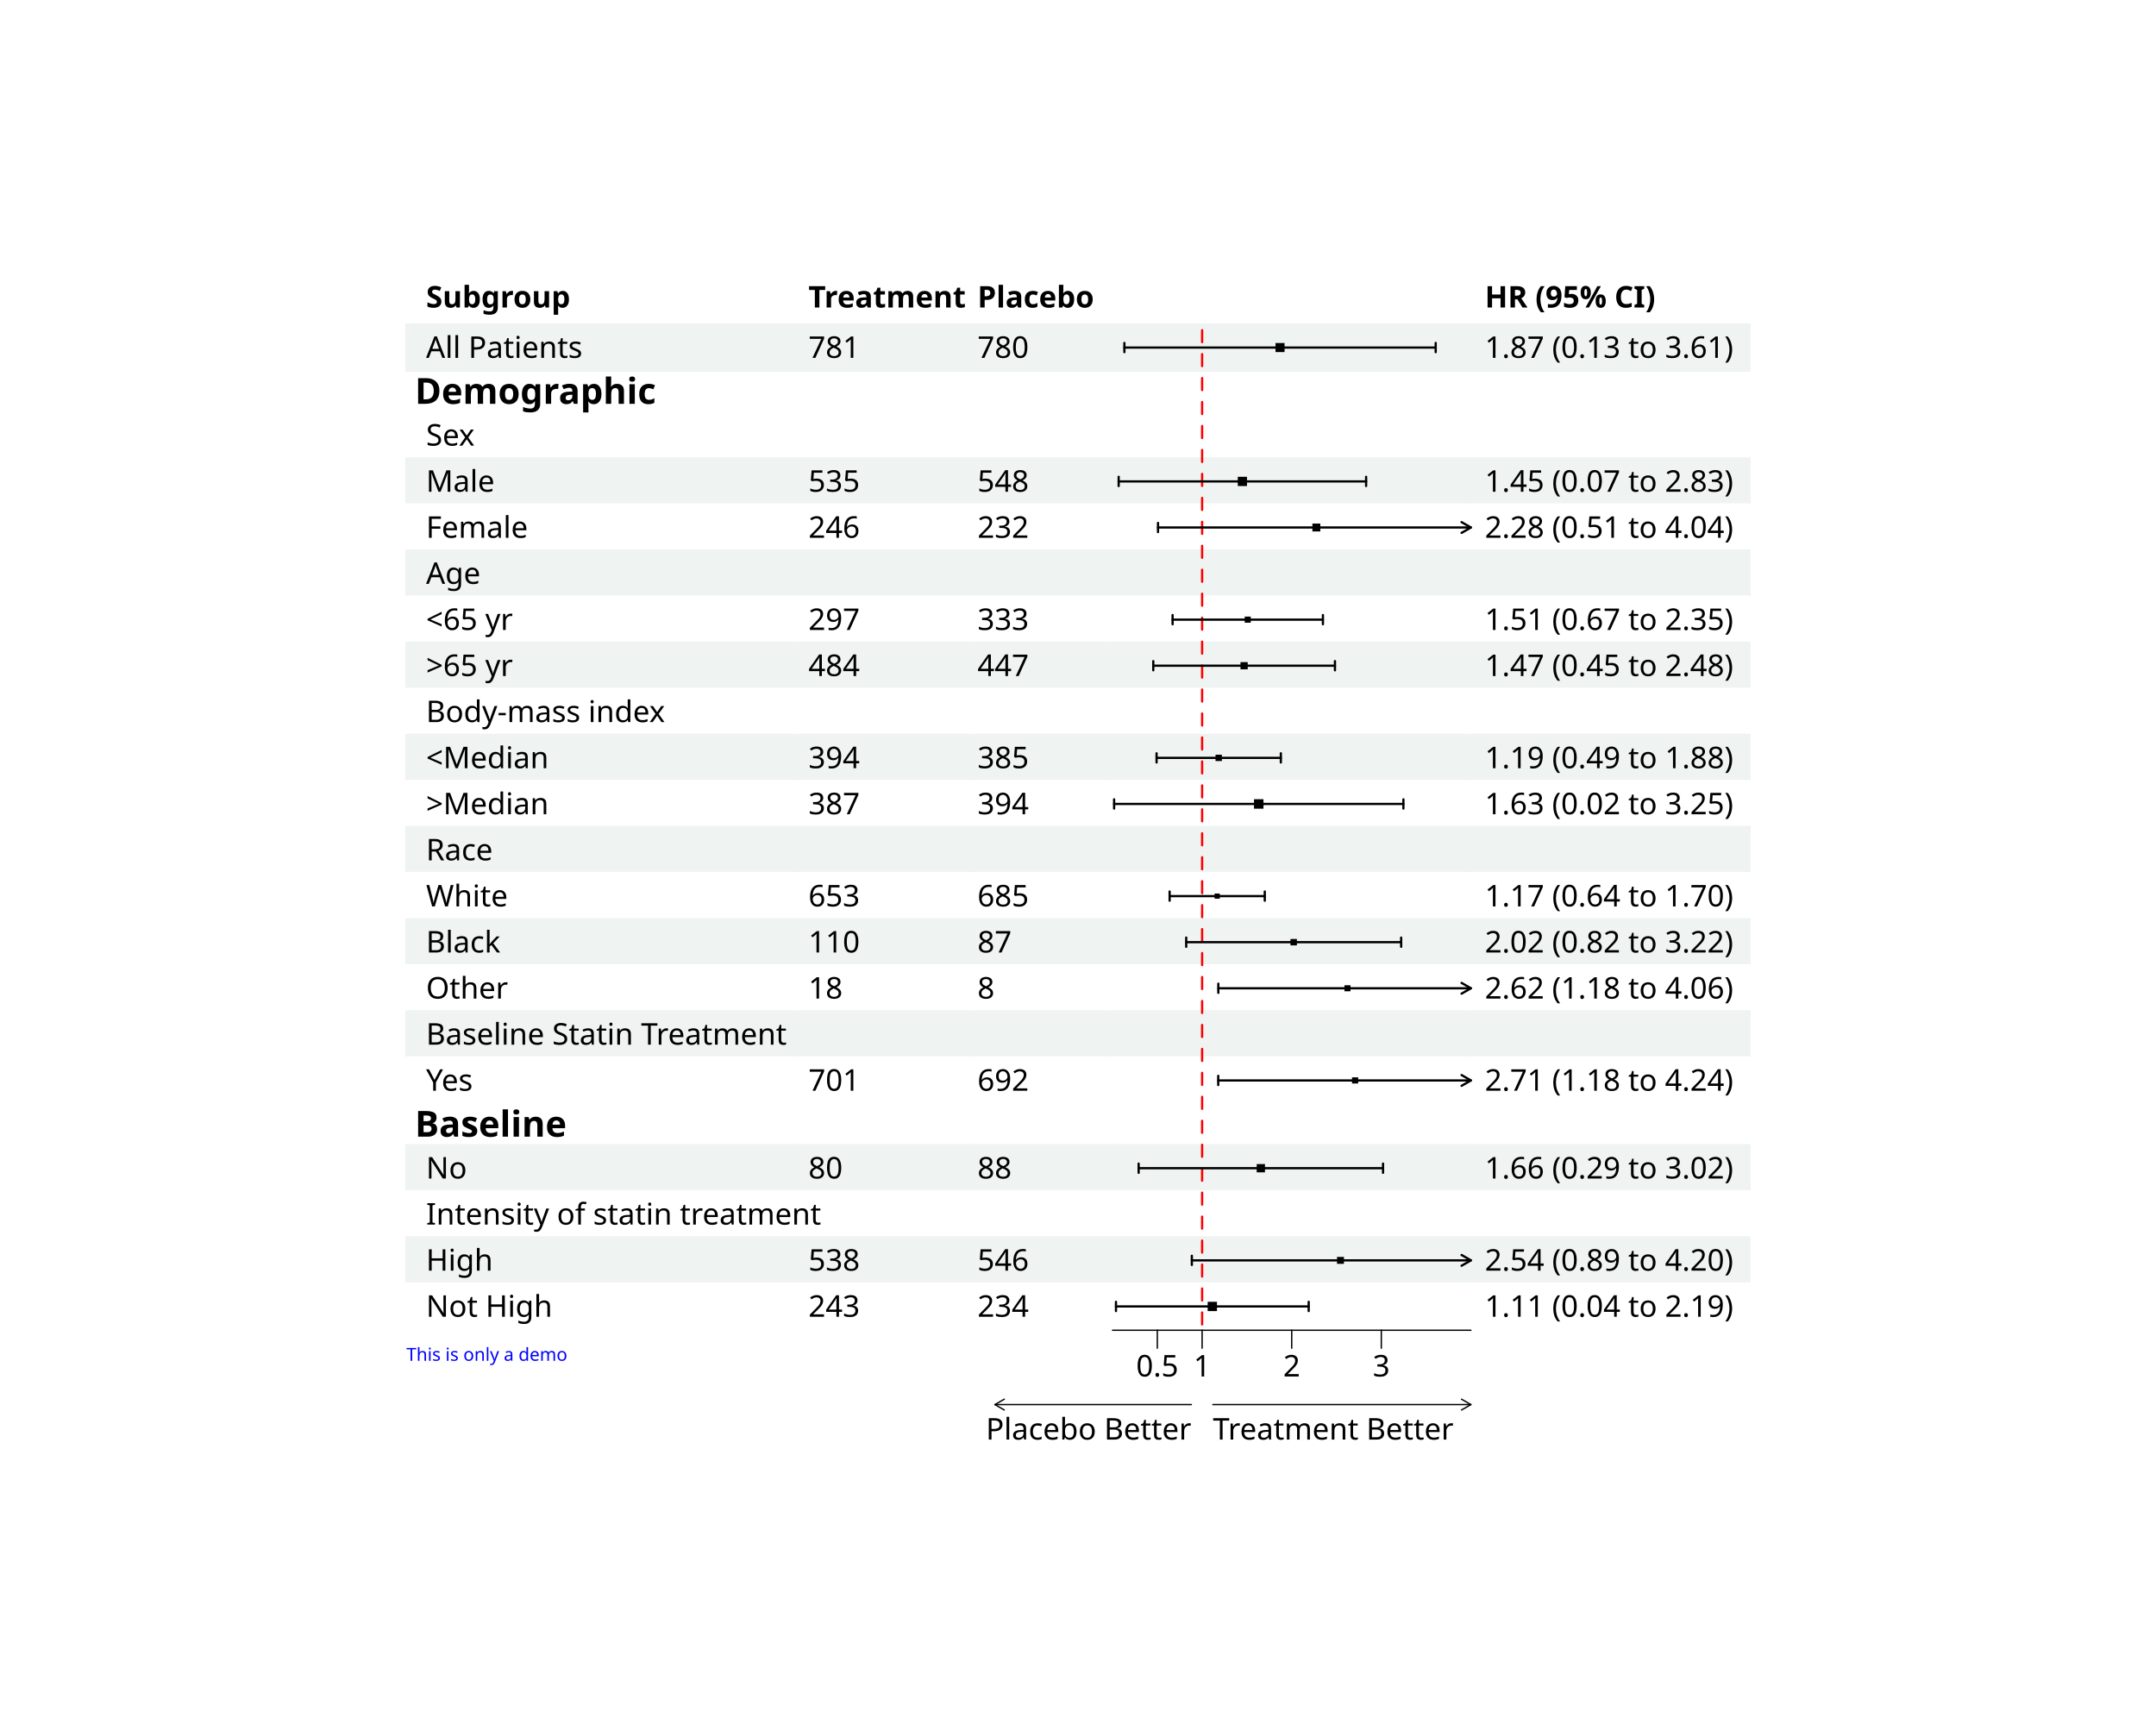
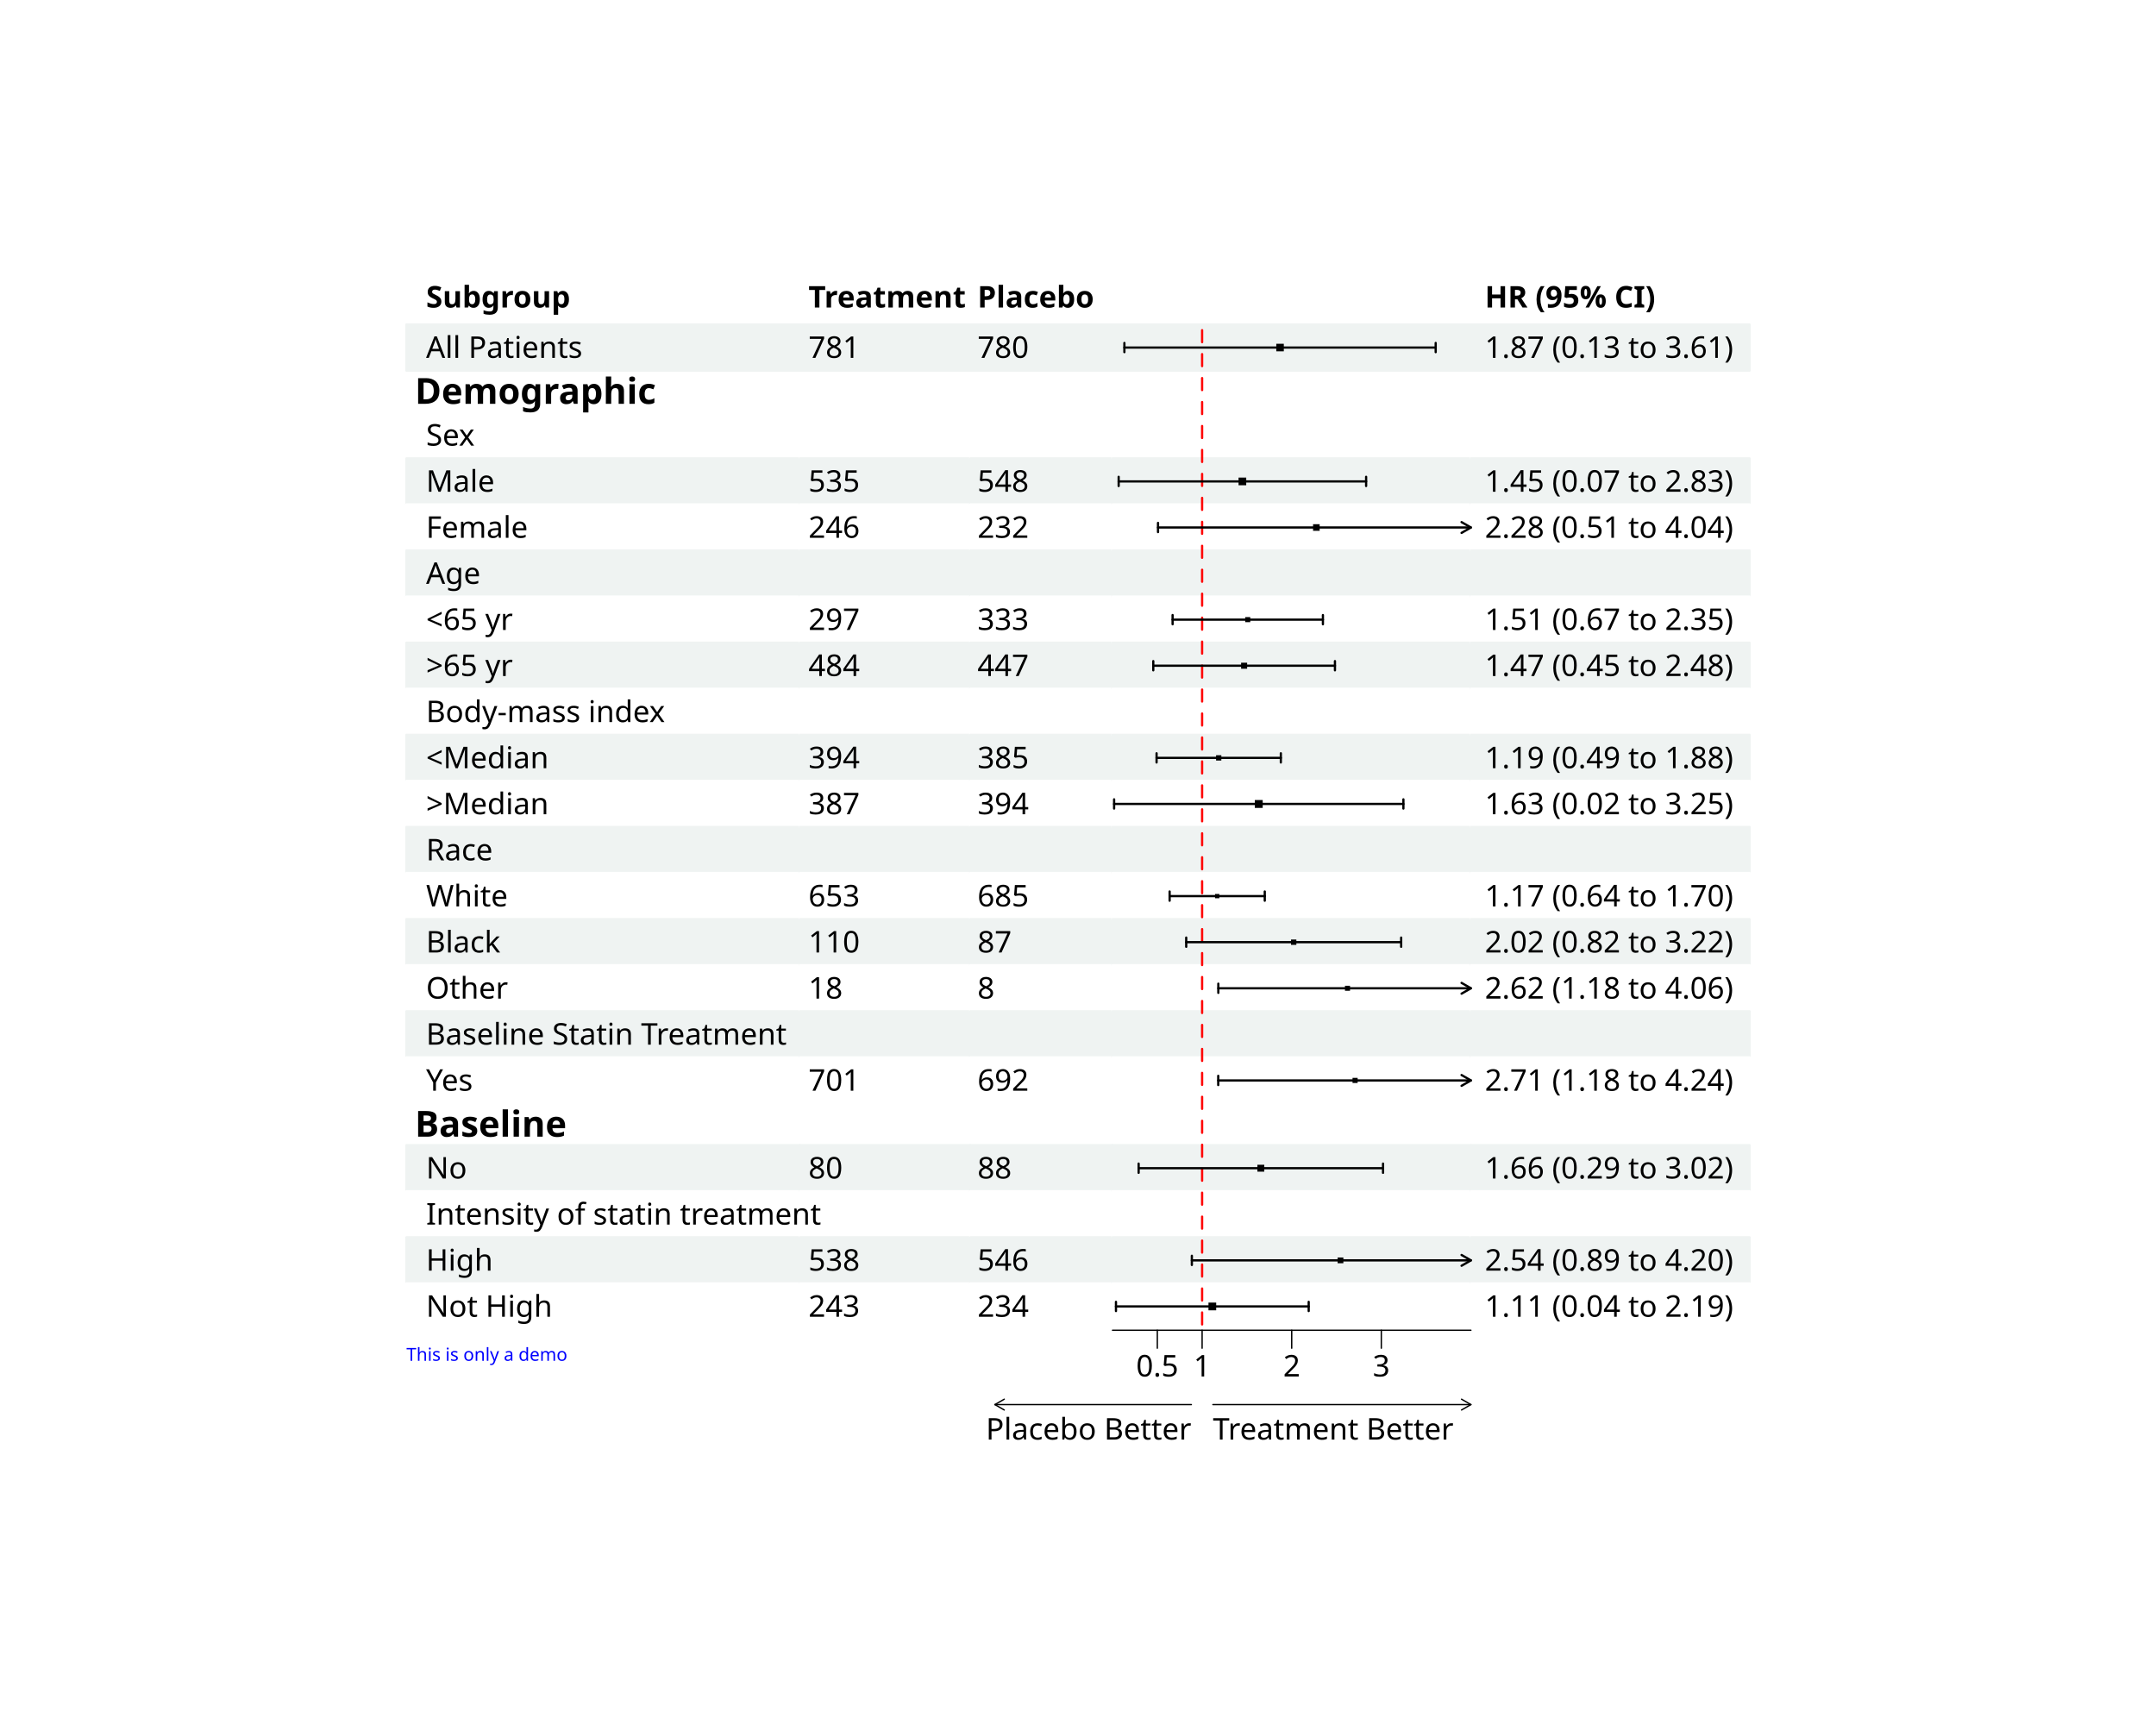
<svg xmlns="http://www.w3.org/2000/svg" class="svglite" data-engine-version="2.0" width="720.00pt" height="576.00pt" viewBox="0 0 720.00 576.00">
  <defs>
    <style type="text/css">
    .svglite line, .svglite polyline, .svglite polygon, .svglite path, .svglite rect, .svglite circle {
      fill: none;
      stroke: #000000;
      stroke-linecap: round;
      stroke-linejoin: round;
      stroke-miterlimit: 10.00;
    }
  </style>
  </defs>
  <rect width="100%" height="100%" style="stroke: none; fill: #FFFFFF;" />
  <defs>
    <clipPath id="cpMC4wMHw3MjAuMDB8MC4wMHw1NzYuMDA=">
      <rect x="0.00" y="0.00" width="720.00" height="576.00" />
    </clipPath>
  </defs>
  <g clip-path="url(#cpMC4wMHw3MjAuMDB8MC4wMHw1NzYuMDA=)">
    <rect x="135.72" y="90.14" width="131.41" height="18.22" style="stroke-width: 0.75; stroke: none; fill: #FFFFFF;" />
    <rect x="267.13" y="90.14" width="56.91" height="18.22" style="stroke-width: 0.75; stroke: none; fill: #FFFFFF;" />
    <rect x="324.05" y="90.14" width="47.48" height="18.22" style="stroke-width: 0.75; stroke: none; fill: #FFFFFF;" />
    <rect x="371.53" y="90.14" width="119.68" height="18.22" style="stroke-width: 0.75; stroke: none; fill: #FFFFFF;" />
    <rect x="491.21" y="90.14" width="93.06" height="18.22" style="stroke-width: 0.75; stroke: none; fill: #FFFFFF;" />
    <rect x="135.72" y="108.36" width="131.41" height="15.39" style="stroke-width: 0.75; stroke: #EFF3F2; fill: #EFF3F2;" />
    <rect x="135.72" y="137.67" width="131.41" height="15.39" style="stroke-width: 0.75; stroke: #FFFFFF; fill: #FFFFFF;" />
    <rect x="135.72" y="153.06" width="131.41" height="15.39" style="stroke-width: 0.75; stroke: #EFF3F2; fill: #EFF3F2;" />
    <rect x="135.72" y="168.44" width="131.41" height="15.39" style="stroke-width: 0.75; stroke: #FFFFFF; fill: #FFFFFF;" />
    <rect x="135.72" y="183.83" width="131.41" height="15.39" style="stroke-width: 0.75; stroke: #EFF3F2; fill: #EFF3F2;" />
    <rect x="135.72" y="199.21" width="131.41" height="15.39" style="stroke-width: 0.75; stroke: #FFFFFF; fill: #FFFFFF;" />
    <rect x="135.72" y="214.60" width="131.41" height="15.39" style="stroke-width: 0.75; stroke: #EFF3F2; fill: #EFF3F2;" />
    <rect x="135.72" y="229.99" width="131.41" height="15.39" style="stroke-width: 0.75; stroke: #FFFFFF; fill: #FFFFFF;" />
    <rect x="135.72" y="245.37" width="131.41" height="15.39" style="stroke-width: 0.75; stroke: #EFF3F2; fill: #EFF3F2;" />
    <rect x="135.72" y="260.76" width="131.41" height="15.39" style="stroke-width: 0.75; stroke: #FFFFFF; fill: #FFFFFF;" />
    <rect x="135.72" y="276.14" width="131.41" height="15.39" style="stroke-width: 0.75; stroke: #EFF3F2; fill: #EFF3F2;" />
    <rect x="135.72" y="291.53" width="131.41" height="15.39" style="stroke-width: 0.75; stroke: #FFFFFF; fill: #FFFFFF;" />
    <rect x="135.72" y="306.92" width="131.41" height="15.39" style="stroke-width: 0.75; stroke: #EFF3F2; fill: #EFF3F2;" />
    <rect x="135.72" y="322.30" width="131.41" height="15.39" style="stroke-width: 0.75; stroke: #FFFFFF; fill: #FFFFFF;" />
    <rect x="135.72" y="337.69" width="131.41" height="15.39" style="stroke-width: 0.75; stroke: #EFF3F2; fill: #EFF3F2;" />
    <rect x="135.72" y="353.07" width="131.41" height="15.39" style="stroke-width: 0.75; stroke: #FFFFFF; fill: #FFFFFF;" />
    <rect x="135.72" y="382.39" width="131.41" height="15.39" style="stroke-width: 0.75; stroke: #EFF3F2; fill: #EFF3F2;" />
    <rect x="135.72" y="397.77" width="131.41" height="15.39" style="stroke-width: 0.75; stroke: #FFFFFF; fill: #FFFFFF;" />
    <rect x="135.72" y="413.16" width="131.41" height="15.39" style="stroke-width: 0.75; stroke: #EFF3F2; fill: #EFF3F2;" />
    <rect x="135.72" y="428.55" width="131.41" height="15.39" style="stroke-width: 0.75; stroke: #FFFFFF; fill: #FFFFFF;" />
    <rect x="267.13" y="108.36" width="56.91" height="15.39" style="stroke-width: 0.75; stroke: #EFF3F2; fill: #EFF3F2;" />
    <rect x="267.13" y="137.67" width="56.91" height="15.39" style="stroke-width: 0.75; stroke: #FFFFFF; fill: #FFFFFF;" />
    <rect x="267.13" y="153.06" width="56.91" height="15.39" style="stroke-width: 0.75; stroke: #EFF3F2; fill: #EFF3F2;" />
    <rect x="267.13" y="168.44" width="56.91" height="15.39" style="stroke-width: 0.75; stroke: #FFFFFF; fill: #FFFFFF;" />
    <rect x="267.13" y="183.83" width="56.91" height="15.39" style="stroke-width: 0.75; stroke: #EFF3F2; fill: #EFF3F2;" />
    <rect x="267.13" y="199.21" width="56.91" height="15.39" style="stroke-width: 0.75; stroke: #FFFFFF; fill: #FFFFFF;" />
    <rect x="267.13" y="214.60" width="56.91" height="15.39" style="stroke-width: 0.75; stroke: #EFF3F2; fill: #EFF3F2;" />
    <rect x="267.13" y="229.99" width="56.91" height="15.39" style="stroke-width: 0.75; stroke: #FFFFFF; fill: #FFFFFF;" />
    <rect x="267.13" y="245.37" width="56.91" height="15.39" style="stroke-width: 0.75; stroke: #EFF3F2; fill: #EFF3F2;" />
    <rect x="267.13" y="260.76" width="56.91" height="15.39" style="stroke-width: 0.75; stroke: #FFFFFF; fill: #FFFFFF;" />
    <rect x="267.13" y="276.14" width="56.91" height="15.39" style="stroke-width: 0.75; stroke: #EFF3F2; fill: #EFF3F2;" />
    <rect x="267.13" y="291.53" width="56.91" height="15.39" style="stroke-width: 0.75; stroke: #FFFFFF; fill: #FFFFFF;" />
    <rect x="267.13" y="306.92" width="56.91" height="15.39" style="stroke-width: 0.75; stroke: #EFF3F2; fill: #EFF3F2;" />
    <rect x="267.13" y="322.30" width="56.91" height="15.39" style="stroke-width: 0.75; stroke: #FFFFFF; fill: #FFFFFF;" />
    <rect x="267.13" y="337.69" width="56.91" height="15.39" style="stroke-width: 0.75; stroke: #EFF3F2; fill: #EFF3F2;" />
    <rect x="267.13" y="353.07" width="56.91" height="15.39" style="stroke-width: 0.75; stroke: #FFFFFF; fill: #FFFFFF;" />
    <rect x="267.13" y="382.39" width="56.91" height="15.39" style="stroke-width: 0.75; stroke: #EFF3F2; fill: #EFF3F2;" />
    <rect x="267.13" y="397.77" width="56.91" height="15.39" style="stroke-width: 0.75; stroke: #FFFFFF; fill: #FFFFFF;" />
    <rect x="267.13" y="413.16" width="56.91" height="15.39" style="stroke-width: 0.75; stroke: #EFF3F2; fill: #EFF3F2;" />
    <rect x="267.13" y="428.55" width="56.91" height="15.39" style="stroke-width: 0.75; stroke: #FFFFFF; fill: #FFFFFF;" />
    <rect x="324.05" y="108.36" width="47.48" height="15.39" style="stroke-width: 0.75; stroke: #EFF3F2; fill: #EFF3F2;" />
    <rect x="324.05" y="137.67" width="47.48" height="15.39" style="stroke-width: 0.75; stroke: #FFFFFF; fill: #FFFFFF;" />
    <rect x="324.05" y="153.06" width="47.48" height="15.39" style="stroke-width: 0.75; stroke: #EFF3F2; fill: #EFF3F2;" />
    <rect x="324.05" y="168.44" width="47.48" height="15.39" style="stroke-width: 0.75; stroke: #FFFFFF; fill: #FFFFFF;" />
    <rect x="324.05" y="183.83" width="47.48" height="15.39" style="stroke-width: 0.75; stroke: #EFF3F2; fill: #EFF3F2;" />
    <rect x="324.05" y="199.21" width="47.48" height="15.39" style="stroke-width: 0.75; stroke: #FFFFFF; fill: #FFFFFF;" />
    <rect x="324.05" y="214.60" width="47.48" height="15.39" style="stroke-width: 0.75; stroke: #EFF3F2; fill: #EFF3F2;" />
    <rect x="324.05" y="229.99" width="47.48" height="15.39" style="stroke-width: 0.75; stroke: #FFFFFF; fill: #FFFFFF;" />
    <rect x="324.05" y="245.37" width="47.48" height="15.39" style="stroke-width: 0.75; stroke: #EFF3F2; fill: #EFF3F2;" />
    <rect x="324.05" y="260.76" width="47.48" height="15.39" style="stroke-width: 0.75; stroke: #FFFFFF; fill: #FFFFFF;" />
    <rect x="324.05" y="276.14" width="47.48" height="15.39" style="stroke-width: 0.75; stroke: #EFF3F2; fill: #EFF3F2;" />
    <rect x="324.05" y="291.53" width="47.48" height="15.39" style="stroke-width: 0.75; stroke: #FFFFFF; fill: #FFFFFF;" />
    <rect x="324.05" y="306.92" width="47.48" height="15.39" style="stroke-width: 0.75; stroke: #EFF3F2; fill: #EFF3F2;" />
    <rect x="324.05" y="322.30" width="47.48" height="15.39" style="stroke-width: 0.75; stroke: #FFFFFF; fill: #FFFFFF;" />
    <rect x="324.05" y="337.69" width="47.48" height="15.39" style="stroke-width: 0.75; stroke: #EFF3F2; fill: #EFF3F2;" />
    <rect x="324.05" y="353.07" width="47.48" height="15.39" style="stroke-width: 0.75; stroke: #FFFFFF; fill: #FFFFFF;" />
    <rect x="324.05" y="382.39" width="47.48" height="15.39" style="stroke-width: 0.75; stroke: #EFF3F2; fill: #EFF3F2;" />
    <rect x="324.05" y="397.77" width="47.48" height="15.39" style="stroke-width: 0.75; stroke: #FFFFFF; fill: #FFFFFF;" />
    <rect x="324.05" y="413.16" width="47.48" height="15.39" style="stroke-width: 0.75; stroke: #EFF3F2; fill: #EFF3F2;" />
    <rect x="324.05" y="428.55" width="47.48" height="15.39" style="stroke-width: 0.75; stroke: #FFFFFF; fill: #FFFFFF;" />
    <rect x="371.53" y="108.36" width="119.68" height="15.39" style="stroke-width: 0.75; stroke: #EFF3F2; fill: #EFF3F2;" />
    <rect x="371.53" y="137.67" width="119.68" height="15.39" style="stroke-width: 0.75; stroke: #FFFFFF; fill: #FFFFFF;" />
    <rect x="371.53" y="153.06" width="119.68" height="15.39" style="stroke-width: 0.75; stroke: #EFF3F2; fill: #EFF3F2;" />
    <rect x="371.53" y="168.44" width="119.68" height="15.39" style="stroke-width: 0.75; stroke: #FFFFFF; fill: #FFFFFF;" />
    <rect x="371.53" y="183.83" width="119.68" height="15.39" style="stroke-width: 0.75; stroke: #EFF3F2; fill: #EFF3F2;" />
    <rect x="371.53" y="199.21" width="119.68" height="15.39" style="stroke-width: 0.75; stroke: #FFFFFF; fill: #FFFFFF;" />
    <rect x="371.53" y="214.60" width="119.68" height="15.39" style="stroke-width: 0.75; stroke: #EFF3F2; fill: #EFF3F2;" />
    <rect x="371.53" y="229.99" width="119.68" height="15.39" style="stroke-width: 0.75; stroke: #FFFFFF; fill: #FFFFFF;" />
    <rect x="371.53" y="245.37" width="119.68" height="15.39" style="stroke-width: 0.75; stroke: #EFF3F2; fill: #EFF3F2;" />
    <rect x="371.53" y="260.76" width="119.68" height="15.39" style="stroke-width: 0.75; stroke: #FFFFFF; fill: #FFFFFF;" />
    <rect x="371.53" y="276.14" width="119.68" height="15.39" style="stroke-width: 0.75; stroke: #EFF3F2; fill: #EFF3F2;" />
    <rect x="371.53" y="291.53" width="119.68" height="15.39" style="stroke-width: 0.75; stroke: #FFFFFF; fill: #FFFFFF;" />
    <rect x="371.53" y="306.92" width="119.68" height="15.39" style="stroke-width: 0.75; stroke: #EFF3F2; fill: #EFF3F2;" />
    <rect x="371.53" y="322.30" width="119.68" height="15.39" style="stroke-width: 0.75; stroke: #FFFFFF; fill: #FFFFFF;" />
    <rect x="371.53" y="337.69" width="119.68" height="15.39" style="stroke-width: 0.75; stroke: #EFF3F2; fill: #EFF3F2;" />
    <rect x="371.53" y="353.07" width="119.68" height="15.39" style="stroke-width: 0.75; stroke: #FFFFFF; fill: #FFFFFF;" />
    <rect x="371.53" y="382.39" width="119.68" height="15.39" style="stroke-width: 0.75; stroke: #EFF3F2; fill: #EFF3F2;" />
    <rect x="371.53" y="397.77" width="119.68" height="15.39" style="stroke-width: 0.75; stroke: #FFFFFF; fill: #FFFFFF;" />
    <rect x="371.53" y="413.16" width="119.68" height="15.39" style="stroke-width: 0.75; stroke: #EFF3F2; fill: #EFF3F2;" />
    <rect x="371.53" y="428.55" width="119.68" height="15.39" style="stroke-width: 0.75; stroke: #FFFFFF; fill: #FFFFFF;" />
    <rect x="491.21" y="108.36" width="93.06" height="15.39" style="stroke-width: 0.75; stroke: #EFF3F2; fill: #EFF3F2;" />
    <rect x="491.21" y="137.67" width="93.06" height="15.39" style="stroke-width: 0.75; stroke: #FFFFFF; fill: #FFFFFF;" />
    <rect x="491.21" y="153.06" width="93.06" height="15.39" style="stroke-width: 0.75; stroke: #EFF3F2; fill: #EFF3F2;" />
    <rect x="491.21" y="168.44" width="93.06" height="15.39" style="stroke-width: 0.75; stroke: #FFFFFF; fill: #FFFFFF;" />
    <rect x="491.21" y="183.83" width="93.06" height="15.39" style="stroke-width: 0.75; stroke: #EFF3F2; fill: #EFF3F2;" />
    <rect x="491.21" y="199.21" width="93.06" height="15.39" style="stroke-width: 0.75; stroke: #FFFFFF; fill: #FFFFFF;" />
    <rect x="491.21" y="214.60" width="93.06" height="15.39" style="stroke-width: 0.75; stroke: #EFF3F2; fill: #EFF3F2;" />
    <rect x="491.21" y="229.99" width="93.06" height="15.39" style="stroke-width: 0.75; stroke: #FFFFFF; fill: #FFFFFF;" />
    <rect x="491.21" y="245.37" width="93.06" height="15.39" style="stroke-width: 0.75; stroke: #EFF3F2; fill: #EFF3F2;" />
    <rect x="491.21" y="260.76" width="93.06" height="15.39" style="stroke-width: 0.75; stroke: #FFFFFF; fill: #FFFFFF;" />
    <rect x="491.21" y="276.14" width="93.06" height="15.39" style="stroke-width: 0.75; stroke: #EFF3F2; fill: #EFF3F2;" />
    <rect x="491.21" y="291.53" width="93.06" height="15.39" style="stroke-width: 0.75; stroke: #FFFFFF; fill: #FFFFFF;" />
    <rect x="491.21" y="306.92" width="93.06" height="15.39" style="stroke-width: 0.75; stroke: #EFF3F2; fill: #EFF3F2;" />
    <rect x="491.21" y="322.30" width="93.06" height="15.39" style="stroke-width: 0.75; stroke: #FFFFFF; fill: #FFFFFF;" />
    <rect x="491.21" y="337.69" width="93.06" height="15.39" style="stroke-width: 0.75; stroke: #EFF3F2; fill: #EFF3F2;" />
    <rect x="491.21" y="353.07" width="93.06" height="15.39" style="stroke-width: 0.75; stroke: #FFFFFF; fill: #FFFFFF;" />
    <rect x="491.21" y="382.39" width="93.06" height="15.39" style="stroke-width: 0.75; stroke: #EFF3F2; fill: #EFF3F2;" />
    <rect x="491.21" y="397.77" width="93.06" height="15.39" style="stroke-width: 0.75; stroke: #FFFFFF; fill: #FFFFFF;" />
    <rect x="491.21" y="413.16" width="93.06" height="15.39" style="stroke-width: 0.75; stroke: #EFF3F2; fill: #EFF3F2;" />
    <rect x="491.21" y="428.55" width="93.06" height="15.39" style="stroke-width: 0.75; stroke: #FFFFFF; fill: #FFFFFF;" />
    <text x="142.29" y="102.69" style="font-size: 10.00px; font-weight: bold; font-family: sans;" textLength="43.37px" lengthAdjust="spacingAndGlyphs">Subgroup</text>
    <text x="142.29" y="119.49" style="font-size: 10.00px; font-family: sans;" textLength="58.36px" lengthAdjust="spacingAndGlyphs">   All Patients</text>
    <text x="269.98" y="102.69" style="font-size: 10.00px; font-weight: bold; font-family: sans;" textLength="45.58px" lengthAdjust="spacingAndGlyphs">Treatment</text>
    <text x="142.29" y="148.80" style="font-size: 10.00px; font-family: sans;" textLength="17.24px" lengthAdjust="spacingAndGlyphs">Sex</text>
    <text x="326.42" y="102.69" style="font-size: 10.00px; font-weight: bold; font-family: sans;" textLength="36.14px" lengthAdjust="spacingAndGlyphs">Placebo</text>
    <text x="142.29" y="164.19" style="font-size: 10.00px; font-family: sans;" textLength="35.57px" lengthAdjust="spacingAndGlyphs">     Male</text>
    <text x="377.52" y="102.69" style="font-size: 10.00px; font-weight: bold; font-family: sans;" textLength="2.78px" lengthAdjust="spacingAndGlyphs"> </text>
    <text x="142.29" y="179.58" style="font-size: 10.00px; font-family: sans;" textLength="47.24px" lengthAdjust="spacingAndGlyphs">     Female</text>
    <text x="495.87" y="102.69" style="font-size: 10.00px; font-weight: bold; font-family: sans;" textLength="56.68px" lengthAdjust="spacingAndGlyphs">HR (95% CI)</text>
    <text x="142.29" y="194.96" style="font-size: 10.00px; font-family: sans;" textLength="17.80px" lengthAdjust="spacingAndGlyphs">Age</text>
    <text x="142.29" y="210.35" style="font-size: 10.00px; font-family: sans;" textLength="41.97px" lengthAdjust="spacingAndGlyphs">     &lt;65 yr</text>
    <text x="142.29" y="225.73" style="font-size: 10.00px; font-family: sans;" textLength="41.97px" lengthAdjust="spacingAndGlyphs">     &gt;65 yr</text>
    <text x="142.29" y="241.12" style="font-size: 10.00px; font-family: sans;" textLength="76.72px" lengthAdjust="spacingAndGlyphs">Body-mass index</text>
    <text x="142.29" y="256.51" style="font-size: 10.00px; font-family: sans;" textLength="52.54px" lengthAdjust="spacingAndGlyphs">     &lt;Median</text>
    <text x="142.29" y="271.89" style="font-size: 10.00px; font-family: sans;" textLength="52.54px" lengthAdjust="spacingAndGlyphs">     &gt;Median</text>
    <text x="142.29" y="287.28" style="font-size: 10.00px; font-family: sans;" textLength="23.35px" lengthAdjust="spacingAndGlyphs">Race</text>
    <text x="142.29" y="302.66" style="font-size: 10.00px; font-family: sans;" textLength="39.45px" lengthAdjust="spacingAndGlyphs">     White</text>
    <text x="142.29" y="318.05" style="font-size: 10.00px; font-family: sans;" textLength="38.35px" lengthAdjust="spacingAndGlyphs">     Black</text>
    <text x="142.29" y="333.44" style="font-size: 10.00px; font-family: sans;" textLength="38.90px" lengthAdjust="spacingAndGlyphs">     Other</text>
    <text x="142.29" y="348.82" style="font-size: 10.00px; font-family: sans;" textLength="115.07px" lengthAdjust="spacingAndGlyphs">Baseline Statin Treatment</text>
    <text x="142.29" y="364.21" style="font-size: 10.00px; font-family: sans;" textLength="31.13px" lengthAdjust="spacingAndGlyphs">     Yes</text>
    <text x="142.29" y="393.52" style="font-size: 10.00px; font-family: sans;" textLength="26.68px" lengthAdjust="spacingAndGlyphs">     No</text>
    <text x="142.29" y="408.91" style="font-size: 10.00px; font-family: sans;" textLength="120.07px" lengthAdjust="spacingAndGlyphs">Intensity of statin treatment</text>
    <text x="142.29" y="424.29" style="font-size: 10.00px; font-family: sans;" textLength="34.46px" lengthAdjust="spacingAndGlyphs">     High</text>
    <text x="142.29" y="439.68" style="font-size: 10.00px; font-family: sans;" textLength="52.80px" lengthAdjust="spacingAndGlyphs">     Not High</text>
    <text x="269.98" y="119.49" style="font-size: 10.00px; font-family: sans;" textLength="16.69px" lengthAdjust="spacingAndGlyphs">781</text>
    <text x="269.98" y="164.19" style="font-size: 10.00px; font-family: sans;" textLength="16.69px" lengthAdjust="spacingAndGlyphs">535</text>
    <text x="269.98" y="179.58" style="font-size: 10.00px; font-family: sans;" textLength="16.69px" lengthAdjust="spacingAndGlyphs">246</text>
    <text x="269.98" y="210.35" style="font-size: 10.00px; font-family: sans;" textLength="16.69px" lengthAdjust="spacingAndGlyphs">297</text>
    <text x="269.98" y="225.73" style="font-size: 10.00px; font-family: sans;" textLength="16.69px" lengthAdjust="spacingAndGlyphs">484</text>
    <text x="269.98" y="256.51" style="font-size: 10.00px; font-family: sans;" textLength="16.69px" lengthAdjust="spacingAndGlyphs">394</text>
    <text x="269.98" y="271.89" style="font-size: 10.00px; font-family: sans;" textLength="16.69px" lengthAdjust="spacingAndGlyphs">387</text>
    <text x="269.98" y="302.66" style="font-size: 10.00px; font-family: sans;" textLength="16.69px" lengthAdjust="spacingAndGlyphs">653</text>
    <text x="269.98" y="318.05" style="font-size: 10.00px; font-family: sans;" textLength="16.69px" lengthAdjust="spacingAndGlyphs">110</text>
    <text x="269.98" y="333.44" style="font-size: 10.00px; font-family: sans;" textLength="11.12px" lengthAdjust="spacingAndGlyphs">18</text>
    <text x="269.98" y="364.21" style="font-size: 10.00px; font-family: sans;" textLength="16.69px" lengthAdjust="spacingAndGlyphs">701</text>
    <text x="269.98" y="393.52" style="font-size: 10.00px; font-family: sans;" textLength="11.12px" lengthAdjust="spacingAndGlyphs">80</text>
    <text x="269.98" y="424.29" style="font-size: 10.00px; font-family: sans;" textLength="16.69px" lengthAdjust="spacingAndGlyphs">538</text>
    <text x="269.98" y="439.68" style="font-size: 10.00px; font-family: sans;" textLength="16.69px" lengthAdjust="spacingAndGlyphs">243</text>
    <text x="326.42" y="119.49" style="font-size: 10.00px; font-family: sans;" textLength="16.69px" lengthAdjust="spacingAndGlyphs">780</text>
    <text x="326.42" y="164.19" style="font-size: 10.00px; font-family: sans;" textLength="16.69px" lengthAdjust="spacingAndGlyphs">548</text>
    <text x="326.42" y="179.58" style="font-size: 10.00px; font-family: sans;" textLength="16.69px" lengthAdjust="spacingAndGlyphs">232</text>
    <text x="326.42" y="210.35" style="font-size: 10.00px; font-family: sans;" textLength="16.69px" lengthAdjust="spacingAndGlyphs">333</text>
    <text x="326.42" y="225.73" style="font-size: 10.00px; font-family: sans;" textLength="16.69px" lengthAdjust="spacingAndGlyphs">447</text>
    <text x="326.42" y="256.51" style="font-size: 10.00px; font-family: sans;" textLength="16.69px" lengthAdjust="spacingAndGlyphs">385</text>
    <text x="326.42" y="271.89" style="font-size: 10.00px; font-family: sans;" textLength="16.69px" lengthAdjust="spacingAndGlyphs">394</text>
    <text x="326.42" y="302.66" style="font-size: 10.00px; font-family: sans;" textLength="16.69px" lengthAdjust="spacingAndGlyphs">685</text>
    <text x="326.42" y="318.05" style="font-size: 10.00px; font-family: sans;" textLength="11.12px" lengthAdjust="spacingAndGlyphs">87</text>
    <text x="326.42" y="333.44" style="font-size: 10.00px; font-family: sans;" textLength="5.56px" lengthAdjust="spacingAndGlyphs">8</text>
    <text x="326.42" y="364.21" style="font-size: 10.00px; font-family: sans;" textLength="16.69px" lengthAdjust="spacingAndGlyphs">692</text>
    <text x="326.42" y="393.52" style="font-size: 10.00px; font-family: sans;" textLength="11.12px" lengthAdjust="spacingAndGlyphs">88</text>
    <text x="326.42" y="424.29" style="font-size: 10.00px; font-family: sans;" textLength="16.69px" lengthAdjust="spacingAndGlyphs">546</text>
    <text x="326.42" y="439.68" style="font-size: 10.00px; font-family: sans;" textLength="16.69px" lengthAdjust="spacingAndGlyphs">234</text>
    <text x="377.52" y="119.49" style="font-size: 10.00px; font-family: sans;" textLength="108.34px" lengthAdjust="spacingAndGlyphs">                                       </text>
    <text x="377.52" y="148.80" style="font-size: 10.00px; font-family: sans;" textLength="108.34px" lengthAdjust="spacingAndGlyphs">                                       </text>
    <text x="377.52" y="164.19" style="font-size: 10.00px; font-family: sans;" textLength="108.34px" lengthAdjust="spacingAndGlyphs">                                       </text>
    <text x="377.52" y="179.58" style="font-size: 10.00px; font-family: sans;" textLength="108.34px" lengthAdjust="spacingAndGlyphs">                                       </text>
    <text x="377.52" y="194.96" style="font-size: 10.00px; font-family: sans;" textLength="108.34px" lengthAdjust="spacingAndGlyphs">                                       </text>
    <text x="377.52" y="210.35" style="font-size: 10.00px; font-family: sans;" textLength="108.34px" lengthAdjust="spacingAndGlyphs">                                       </text>
    <text x="377.52" y="225.73" style="font-size: 10.00px; font-family: sans;" textLength="108.34px" lengthAdjust="spacingAndGlyphs">                                       </text>
    <text x="377.52" y="241.12" style="font-size: 10.00px; font-family: sans;" textLength="108.34px" lengthAdjust="spacingAndGlyphs">                                       </text>
    <text x="377.52" y="256.51" style="font-size: 10.00px; font-family: sans;" textLength="108.34px" lengthAdjust="spacingAndGlyphs">                                       </text>
    <text x="377.52" y="271.89" style="font-size: 10.00px; font-family: sans;" textLength="108.34px" lengthAdjust="spacingAndGlyphs">                                       </text>
    <text x="377.52" y="287.28" style="font-size: 10.00px; font-family: sans;" textLength="108.34px" lengthAdjust="spacingAndGlyphs">                                       </text>
    <text x="377.52" y="302.66" style="font-size: 10.00px; font-family: sans;" textLength="108.34px" lengthAdjust="spacingAndGlyphs">                                       </text>
    <text x="377.52" y="318.05" style="font-size: 10.00px; font-family: sans;" textLength="108.34px" lengthAdjust="spacingAndGlyphs">                                       </text>
    <text x="377.52" y="333.44" style="font-size: 10.00px; font-family: sans;" textLength="108.34px" lengthAdjust="spacingAndGlyphs">                                       </text>
    <text x="377.52" y="348.82" style="font-size: 10.00px; font-family: sans;" textLength="108.34px" lengthAdjust="spacingAndGlyphs">                                       </text>
    <text x="377.52" y="364.21" style="font-size: 10.00px; font-family: sans;" textLength="108.34px" lengthAdjust="spacingAndGlyphs">                                       </text>
    <text x="377.52" y="393.52" style="font-size: 10.00px; font-family: sans;" textLength="108.34px" lengthAdjust="spacingAndGlyphs">                                       </text>
    <text x="377.52" y="408.91" style="font-size: 10.00px; font-family: sans;" textLength="108.34px" lengthAdjust="spacingAndGlyphs">                                       </text>
    <text x="377.52" y="424.29" style="font-size: 10.00px; font-family: sans;" textLength="108.34px" lengthAdjust="spacingAndGlyphs">                                       </text>
    <text x="377.52" y="439.68" style="font-size: 10.00px; font-family: sans;" textLength="108.34px" lengthAdjust="spacingAndGlyphs">                                       </text>
    <text x="495.87" y="119.49" style="font-size: 10.00px; font-family: sans;" textLength="81.73px" lengthAdjust="spacingAndGlyphs">1.87 (0.13 to 3.61)</text>
    <text x="495.87" y="164.19" style="font-size: 10.00px; font-family: sans;" textLength="81.73px" lengthAdjust="spacingAndGlyphs">1.45 (0.07 to 2.83)</text>
    <text x="495.87" y="179.58" style="font-size: 10.00px; font-family: sans;" textLength="81.73px" lengthAdjust="spacingAndGlyphs">2.28 (0.51 to 4.04)</text>
    <text x="495.87" y="210.35" style="font-size: 10.00px; font-family: sans;" textLength="81.73px" lengthAdjust="spacingAndGlyphs">1.51 (0.67 to 2.35)</text>
    <text x="495.87" y="225.73" style="font-size: 10.00px; font-family: sans;" textLength="81.73px" lengthAdjust="spacingAndGlyphs">1.47 (0.45 to 2.48)</text>
    <text x="495.87" y="256.51" style="font-size: 10.00px; font-family: sans;" textLength="81.73px" lengthAdjust="spacingAndGlyphs">1.19 (0.49 to 1.88)</text>
    <text x="495.87" y="271.89" style="font-size: 10.00px; font-family: sans;" textLength="81.73px" lengthAdjust="spacingAndGlyphs">1.63 (0.02 to 3.25)</text>
    <text x="495.87" y="302.66" style="font-size: 10.00px; font-family: sans;" textLength="81.73px" lengthAdjust="spacingAndGlyphs">1.17 (0.64 to 1.70)</text>
    <text x="495.87" y="318.05" style="font-size: 10.00px; font-family: sans;" textLength="81.73px" lengthAdjust="spacingAndGlyphs">2.02 (0.82 to 3.22)</text>
    <text x="495.87" y="333.44" style="font-size: 10.00px; font-family: sans;" textLength="81.73px" lengthAdjust="spacingAndGlyphs">2.62 (1.18 to 4.06)</text>
    <text x="495.87" y="364.21" style="font-size: 10.00px; font-family: sans;" textLength="81.73px" lengthAdjust="spacingAndGlyphs">2.71 (1.18 to 4.24)</text>
    <text x="495.87" y="393.52" style="font-size: 10.00px; font-family: sans;" textLength="81.73px" lengthAdjust="spacingAndGlyphs">1.66 (0.29 to 3.02)</text>
    <text x="495.87" y="424.29" style="font-size: 10.00px; font-family: sans;" textLength="81.73px" lengthAdjust="spacingAndGlyphs">2.54 (0.89 to 4.20)</text>
    <text x="495.87" y="439.68" style="font-size: 10.00px; font-family: sans;" textLength="81.73px" lengthAdjust="spacingAndGlyphs">1.11 (0.04 to 2.19)</text>
    <line x1="401.45" y1="442.25" x2="401.45" y2="110.04" style="stroke-width: 0.75; stroke: #FF0000; stroke-dasharray: 4.00,4.00;" />
    <polyline points="375.49,116.05 479.45,116.05 " style="stroke-width: 0.75;" />
    <line x1="375.49" y1="117.59" x2="375.49" y2="114.51" style="stroke-width: 0.75;" />
    <line x1="479.45" y1="117.59" x2="479.45" y2="114.51" style="stroke-width: 0.75;" />
-     <polygon points="425.96,117.56 428.98,117.56 428.98,114.54 425.96,114.54 " style="stroke-width: 0.75; stroke: none; fill: #000000;" />
+     <polygon points="426.22,117.31 428.73,117.31 428.73,114.79 426.22,114.79 " style="stroke-width: 0.75; stroke: none; fill: #000000;" />
    <polyline points="373.58,160.75 456.22,160.75 " style="stroke-width: 0.75;" />
    <line x1="373.58" y1="162.29" x2="373.58" y2="159.21" style="stroke-width: 0.75;" />
    <line x1="456.22" y1="162.29" x2="456.22" y2="159.21" style="stroke-width: 0.75;" />
-     <polygon points="413.36,162.29 416.44,162.29 416.44,159.21 413.36,159.21 " style="stroke-width: 0.75; stroke: none; fill: #000000;" />
+     <polygon points="413.62,162.03 416.18,162.03 416.18,159.47 413.62,159.47 " style="stroke-width: 0.75; stroke: none; fill: #000000;" />
    <polyline points="386.72,176.14 491.21,176.14 " style="stroke-width: 0.75;" />
    <polyline points="488.09,177.94 491.21,176.14 488.09,174.34 " style="stroke-width: 0.75;" />
    <line x1="386.72" y1="177.67" x2="386.72" y2="174.60" style="stroke-width: 0.75;" />
-     <polygon points="438.28,177.46 440.92,177.46 440.92,174.82 438.28,174.82 " style="stroke-width: 0.75; stroke: none; fill: #000000;" />
+     <polygon points="438.50,177.24 440.70,177.24 440.70,175.04 438.50,175.04 " style="stroke-width: 0.75; stroke: none; fill: #000000;" />
    <polyline points="391.59,206.91 441.79,206.91 " style="stroke-width: 0.75;" />
    <line x1="391.59" y1="208.45" x2="391.59" y2="205.37" style="stroke-width: 0.75;" />
    <line x1="441.79" y1="208.45" x2="441.79" y2="205.37" style="stroke-width: 0.75;" />
-     <polygon points="415.67,207.92 417.70,207.92 417.70,205.89 415.67,205.89 " style="stroke-width: 0.75; stroke: none; fill: #000000;" />
+     <polygon points="415.84,207.75 417.53,207.75 417.53,206.06 415.84,206.06 " style="stroke-width: 0.75; stroke: none; fill: #000000;" />
    <polyline points="385.14,222.29 445.81,222.29 " style="stroke-width: 0.75;" />
    <line x1="385.14" y1="223.83" x2="385.14" y2="220.75" style="stroke-width: 0.75;" />
    <line x1="445.81" y1="223.83" x2="445.81" y2="220.75" style="stroke-width: 0.75;" />
-     <polygon points="414.27,223.50 416.68,223.50 416.68,221.09 414.27,221.09 " style="stroke-width: 0.75; stroke: none; fill: #000000;" />
+     <polygon points="414.47,223.30 416.48,223.30 416.48,221.29 414.47,221.29 " style="stroke-width: 0.75; stroke: none; fill: #000000;" />
    <polyline points="386.24,253.07 427.74,253.07 " style="stroke-width: 0.75;" />
    <line x1="386.24" y1="254.60" x2="386.24" y2="251.53" style="stroke-width: 0.75;" />
    <line x1="427.74" y1="254.60" x2="427.74" y2="251.53" style="stroke-width: 0.75;" />
-     <polygon points="405.93,254.12 408.05,254.12 408.05,252.01 405.93,252.01 " style="stroke-width: 0.75; stroke: none; fill: #000000;" />
+     <polygon points="406.11,253.95 407.87,253.95 407.87,252.18 406.11,252.18 " style="stroke-width: 0.75; stroke: none; fill: #000000;" />
    <polyline points="372.06,268.45 468.67,268.45 " style="stroke-width: 0.75;" />
    <line x1="372.06" y1="269.99" x2="372.06" y2="266.91" style="stroke-width: 0.75;" />
    <line x1="468.67" y1="269.99" x2="468.67" y2="266.91" style="stroke-width: 0.75;" />
-     <polygon points="418.78,270.03 421.94,270.03 421.94,266.87 418.78,266.87 " style="stroke-width: 0.75; stroke: none; fill: #000000;" />
+     <polygon points="419.05,269.77 421.68,269.77 421.68,267.14 419.05,267.14 " style="stroke-width: 0.75; stroke: none; fill: #000000;" />
    <polyline points="390.60,299.22 422.37,299.22 " style="stroke-width: 0.75;" />
    <line x1="390.60" y1="300.76" x2="390.60" y2="297.68" style="stroke-width: 0.75;" />
    <line x1="422.37" y1="300.76" x2="422.37" y2="297.68" style="stroke-width: 0.75;" />
-     <polygon points="405.62,300.08 407.34,300.08 407.34,298.36 405.62,298.36 " style="stroke-width: 0.75; stroke: none; fill: #000000;" />
+     <polygon points="405.77,299.94 407.20,299.94 407.20,298.51 405.77,298.51 " style="stroke-width: 0.75; stroke: none; fill: #000000;" />
    <polyline points="396.14,314.61 467.92,314.61 " style="stroke-width: 0.75;" />
    <line x1="396.14" y1="316.15" x2="396.14" y2="313.07" style="stroke-width: 0.75;" />
    <line x1="467.92" y1="316.15" x2="467.92" y2="313.07" style="stroke-width: 0.75;" />
-     <polygon points="430.96,315.68 433.10,315.68 433.10,313.54 430.96,313.54 " style="stroke-width: 0.75; stroke: none; fill: #000000;" />
+     <polygon points="431.14,315.50 432.92,315.50 432.92,313.72 431.14,313.72 " style="stroke-width: 0.75; stroke: none; fill: #000000;" />
    <polyline points="406.86,330.00 491.21,330.00 " style="stroke-width: 0.75;" />
    <polyline points="488.09,331.80 491.21,330.00 488.09,328.20 " style="stroke-width: 0.75;" />
    <line x1="406.86" y1="331.53" x2="406.86" y2="328.46" style="stroke-width: 0.75;" />
-     <polygon points="448.99,331.00 451.00,331.00 451.00,328.99 448.99,328.99 " style="stroke-width: 0.75; stroke: none; fill: #000000;" />
+     <polygon points="449.16,330.83 450.84,330.83 450.84,329.16 449.16,329.16 " style="stroke-width: 0.75; stroke: none; fill: #000000;" />
    <polyline points="406.83,360.77 491.21,360.77 " style="stroke-width: 0.75;" />
    <polyline points="488.09,362.57 491.21,360.77 488.09,358.97 " style="stroke-width: 0.75;" />
    <line x1="406.83" y1="362.31" x2="406.83" y2="359.23" style="stroke-width: 0.75;" />
-     <polygon points="451.51,361.79 453.57,361.79 453.57,359.74 451.51,359.74 " style="stroke-width: 0.75; stroke: none; fill: #000000;" />
+     <polygon points="451.68,361.62 453.39,361.62 453.39,359.91 451.68,359.91 " style="stroke-width: 0.75; stroke: none; fill: #000000;" />
    <polyline points="380.25,390.08 461.87,390.08 " style="stroke-width: 0.75;" />
    <line x1="380.25" y1="391.62" x2="380.25" y2="388.54" style="stroke-width: 0.75;" />
    <line x1="461.87" y1="391.62" x2="461.87" y2="388.54" style="stroke-width: 0.75;" />
-     <polygon points="419.68,391.46 422.44,391.46 422.44,388.70 419.68,388.70 " style="stroke-width: 0.75; stroke: none; fill: #000000;" />
+     <polygon points="419.91,391.23 422.21,391.23 422.21,388.93 419.91,388.93 " style="stroke-width: 0.75; stroke: none; fill: #000000;" />
    <polyline points="398.02,420.85 491.21,420.85 " style="stroke-width: 0.75;" />
    <polyline points="488.09,422.65 491.21,420.85 488.09,419.05 " style="stroke-width: 0.75;" />
    <line x1="398.02" y1="422.39" x2="398.02" y2="419.31" style="stroke-width: 0.75;" />
-     <polygon points="446.50,422.01 448.81,422.01 448.81,419.70 446.50,419.70 " style="stroke-width: 0.75; stroke: none; fill: #000000;" />
+     <polygon points="446.70,421.81 448.62,421.81 448.62,419.89 446.70,419.89 " style="stroke-width: 0.75; stroke: none; fill: #000000;" />
    <polyline points="372.68,436.24 437.04,436.24 " style="stroke-width: 0.75;" />
    <line x1="372.68" y1="437.78" x2="372.68" y2="434.70" style="stroke-width: 0.75;" />
    <line x1="437.04" y1="437.78" x2="437.04" y2="434.70" style="stroke-width: 0.75;" />
-     <polygon points="403.31,437.79 406.41,437.79 406.41,434.69 403.31,434.69 " style="stroke-width: 0.75; stroke: none; fill: #000000;" />
+     <polygon points="403.57,437.53 406.15,437.53 406.15,434.95 403.57,434.95 " style="stroke-width: 0.75; stroke: none; fill: #000000;" />
    <text x="135.72" y="454.38" style="font-size: 6.00px; fill: #0000FF; font-family: sans;" textLength="51.70px" lengthAdjust="spacingAndGlyphs">This is only a demo</text>
    <polyline points="371.53,444.18 491.21,444.18 " style="stroke-width: 0.45;" />
    <line x1="386.49" y1="444.18" x2="386.49" y2="450.18" style="stroke-width: 0.45;" />
    <line x1="401.45" y1="444.18" x2="401.45" y2="450.18" style="stroke-width: 0.45;" />
    <line x1="431.37" y1="444.18" x2="431.37" y2="450.18" style="stroke-width: 0.45;" />
    <line x1="461.29" y1="444.18" x2="461.29" y2="450.18" style="stroke-width: 0.45;" />
    <text x="386.49" y="459.62" text-anchor="middle" style="font-size: 10.00px; font-family: sans;" textLength="13.90px" lengthAdjust="spacingAndGlyphs">0.5</text>
    <text x="401.45" y="459.62" text-anchor="middle" style="font-size: 10.00px; font-family: sans;" textLength="5.56px" lengthAdjust="spacingAndGlyphs">1</text>
    <text x="431.37" y="459.62" text-anchor="middle" style="font-size: 10.00px; font-family: sans;" textLength="5.56px" lengthAdjust="spacingAndGlyphs">2</text>
    <text x="461.29" y="459.62" text-anchor="middle" style="font-size: 10.00px; font-family: sans;" textLength="5.56px" lengthAdjust="spacingAndGlyphs">3</text>
    <text x="397.85" y="480.69" text-anchor="end" style="font-size: 10.00px; font-family: sans;" textLength="65.60px" lengthAdjust="spacingAndGlyphs">Placebo Better</text>
    <line x1="332.25" y1="469.01" x2="397.85" y2="469.01" style="stroke-width: 0.45;" />
    <polyline points="335.37,467.21 332.25,469.01 335.37,470.81 " style="stroke-width: 0.45;" />
    <text x="405.05" y="480.69" style="font-size: 10.00px; font-family: sans;" textLength="75.04px" lengthAdjust="spacingAndGlyphs">Treatment Better</text>
    <line x1="491.21" y1="469.01" x2="405.05" y2="469.01" style="stroke-width: 0.45;" />
    <polyline points="488.09,470.81 491.21,469.01 488.09,467.21 " style="stroke-width: 0.45;" />
    <text x="138.56" y="134.84" style="font-size: 12.00px; font-weight: bold; font-family: sans;" textLength="71.38px" lengthAdjust="spacingAndGlyphs">Demographic</text>
    <text x="138.56" y="379.55" style="font-size: 12.00px; font-weight: bold; font-family: sans;" textLength="46.04px" lengthAdjust="spacingAndGlyphs">Baseline</text>
  </g>
</svg>
